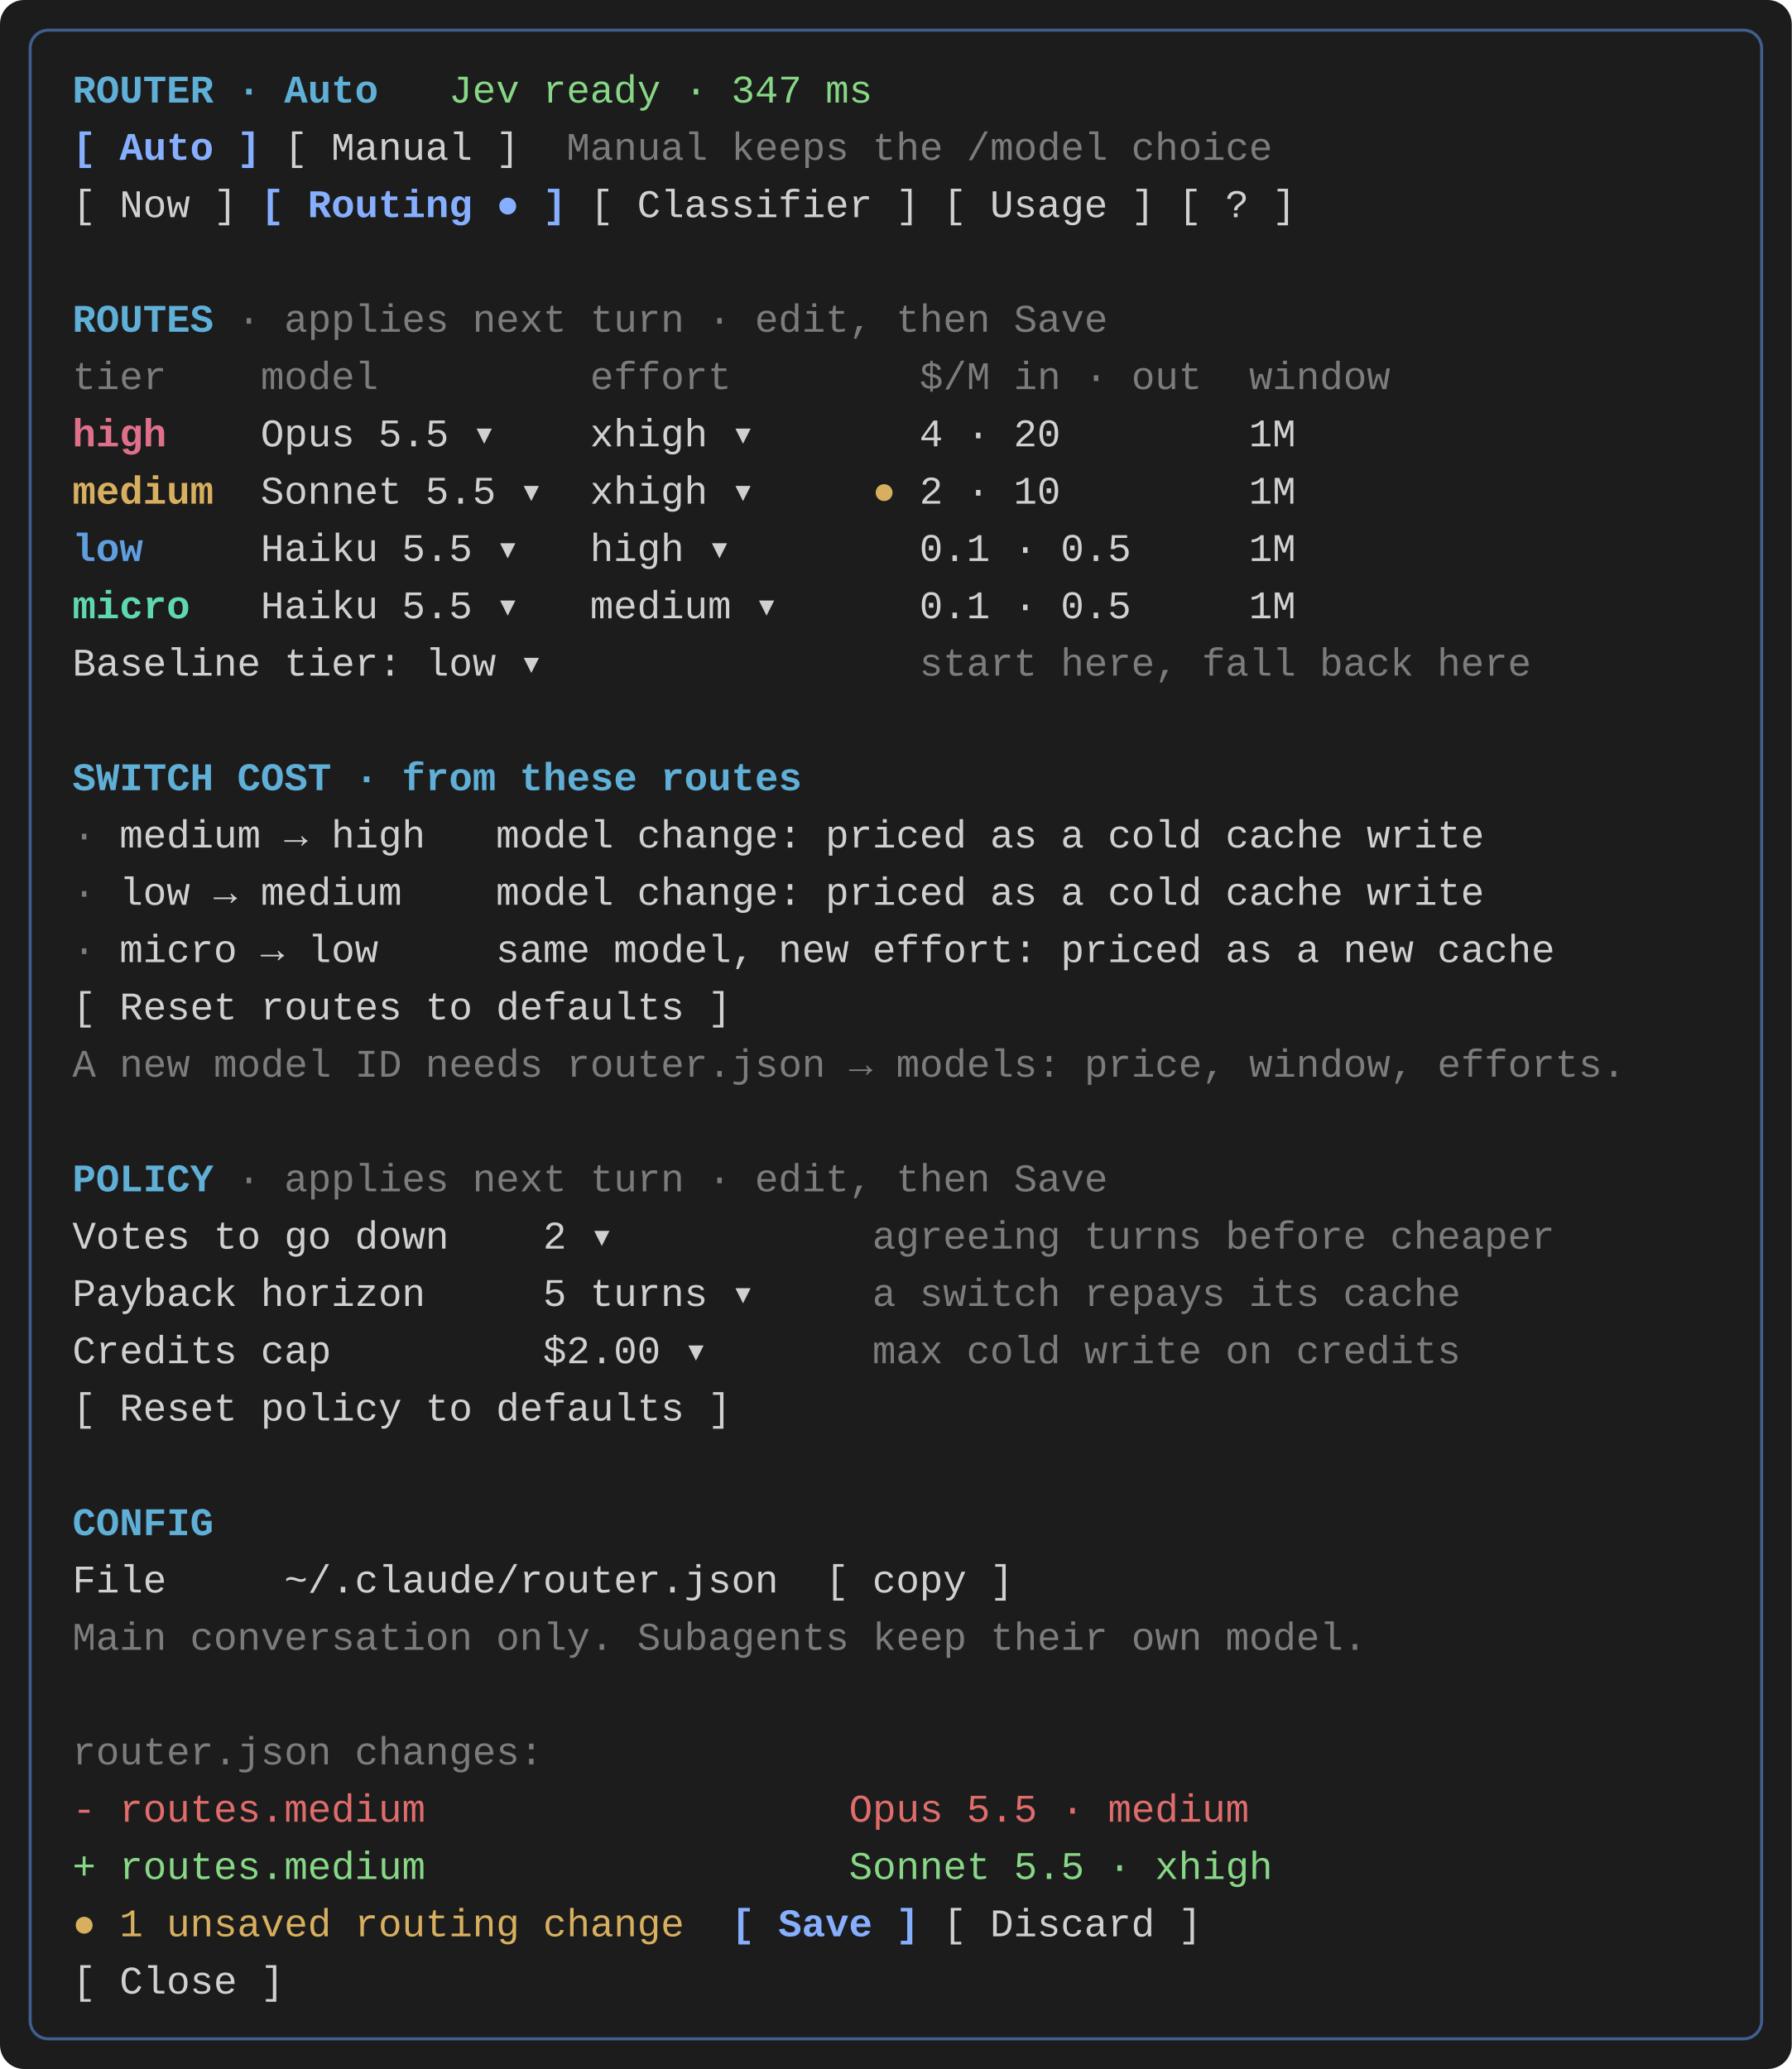
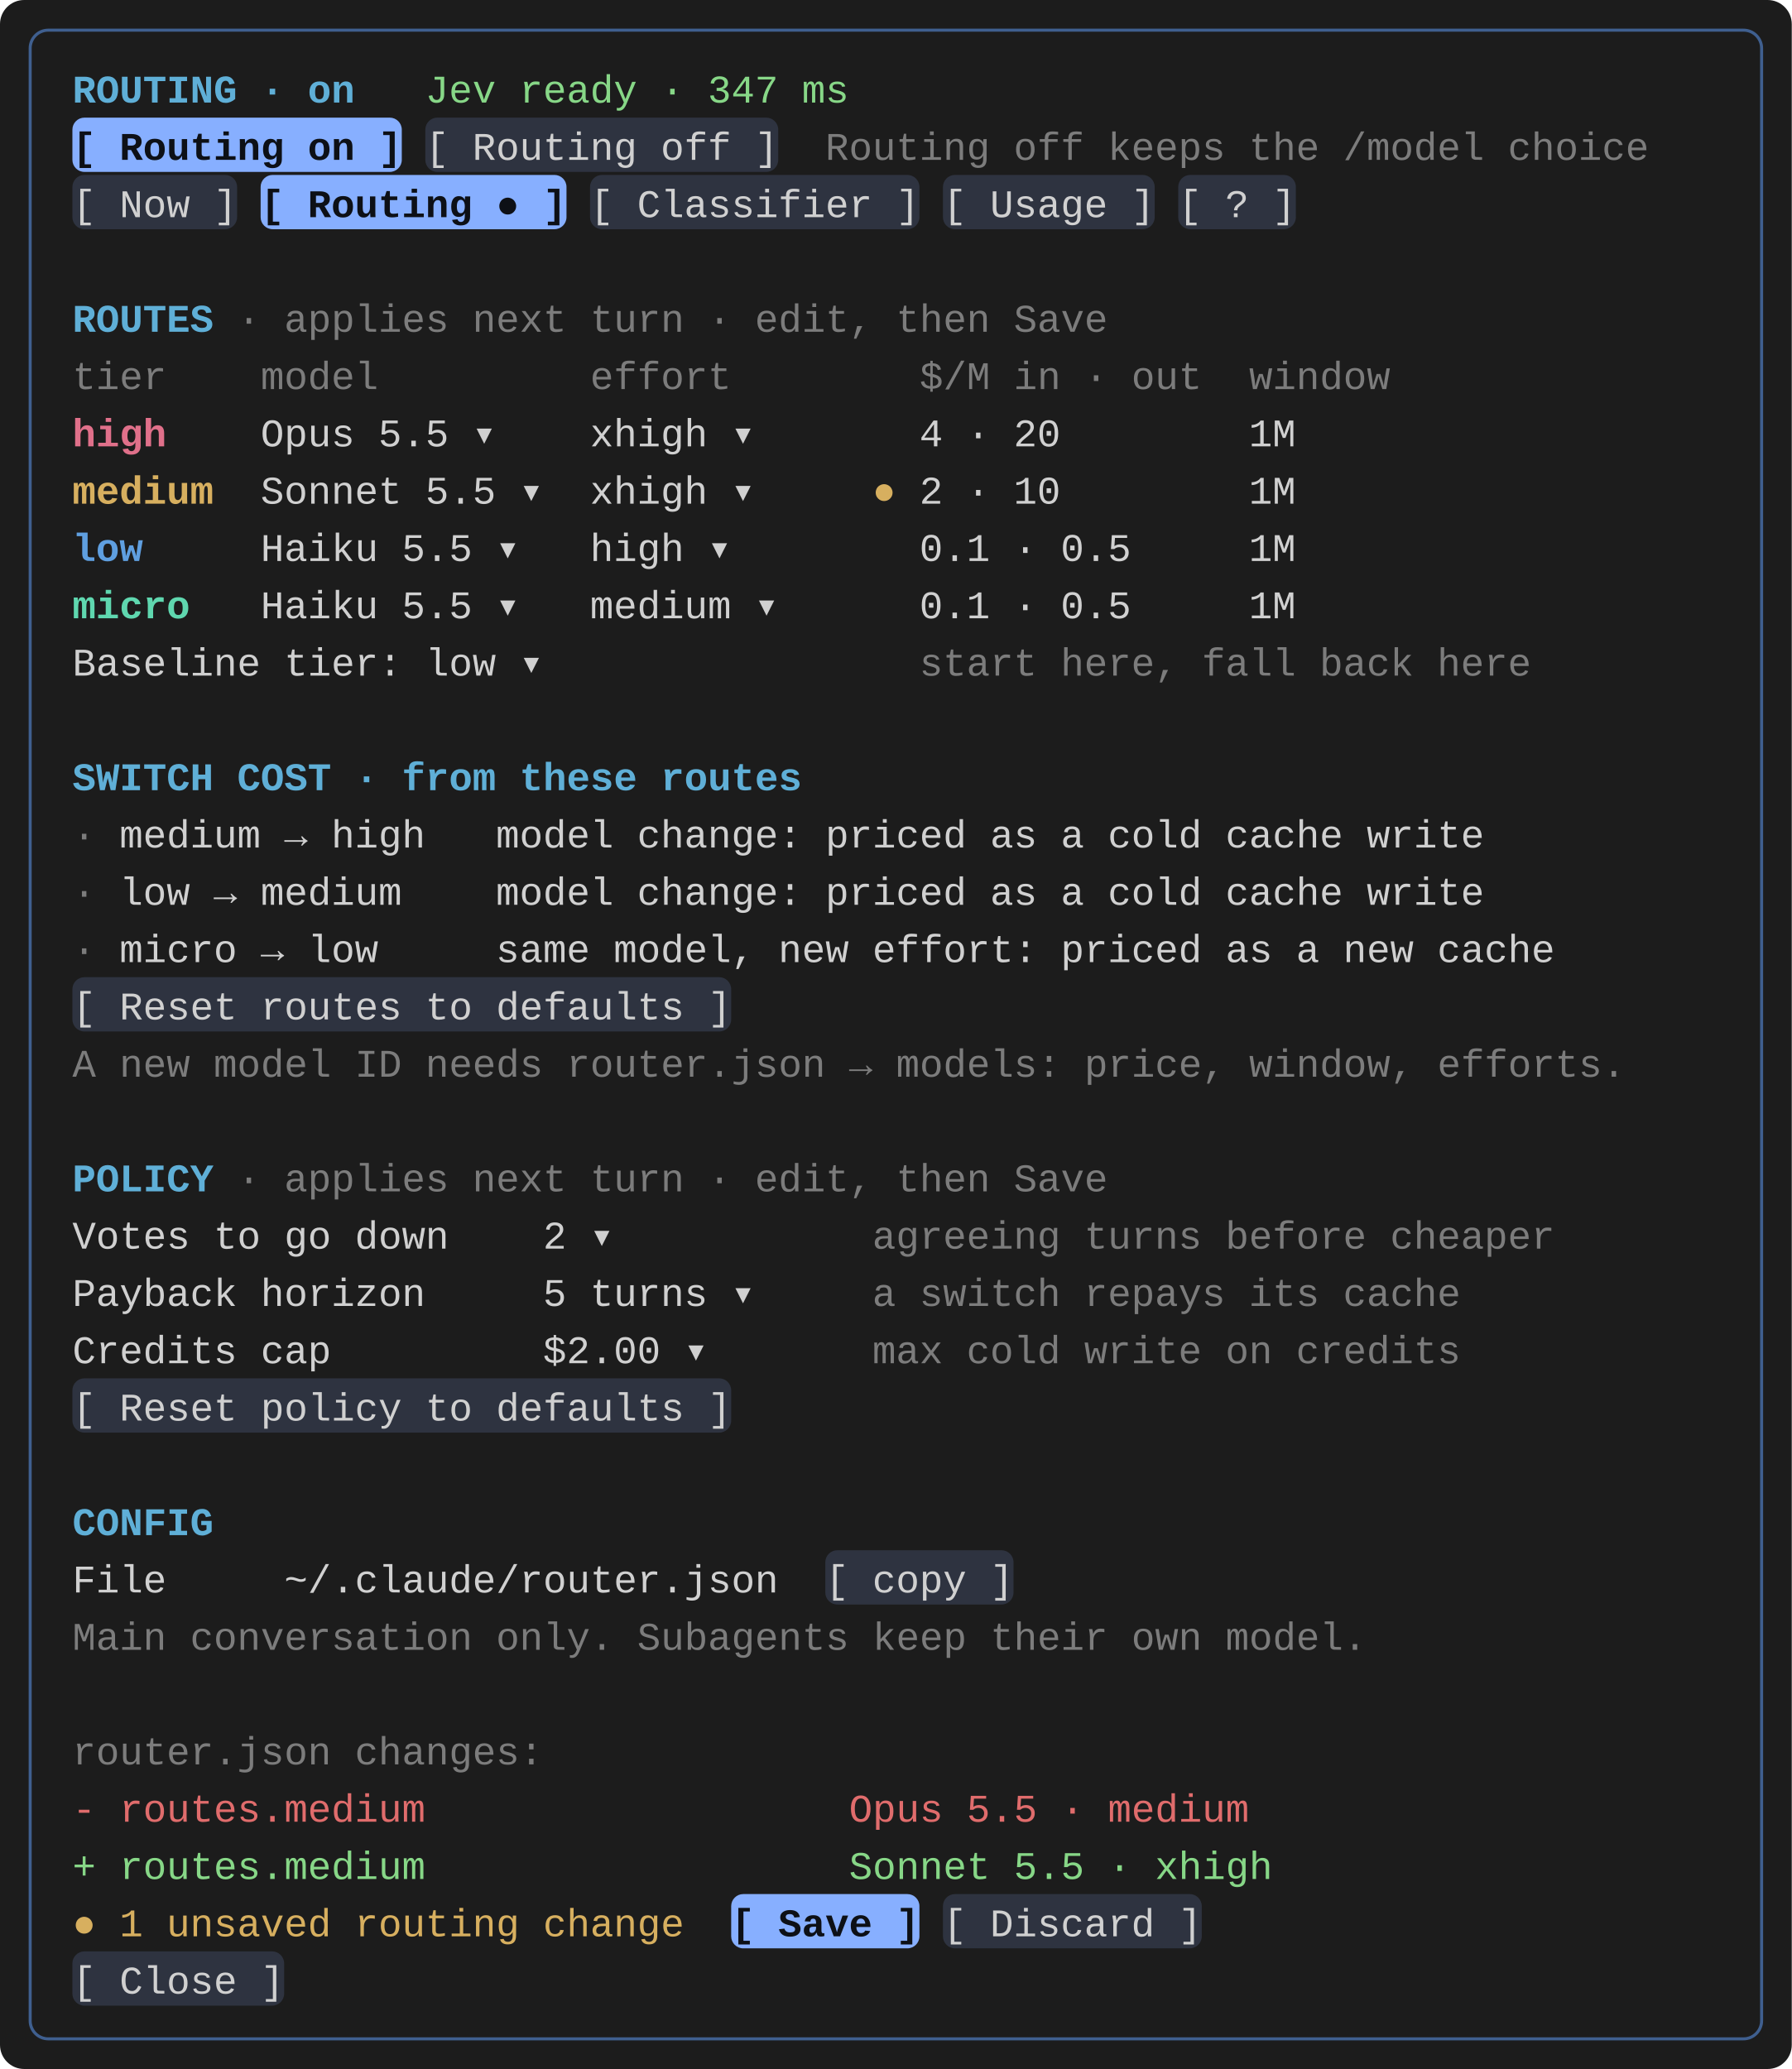
<svg xmlns="http://www.w3.org/2000/svg" viewBox="0 0 594 686" role="img" aria-labelledby="title desc">
  <style>
    text { font-family: ui-monospace, SFMono-Regular, Menlo, Consolas, 'Liberation Mono', monospace; font-size: 13px; }
    .cap { font-family: system-ui, -apple-system, 'Segoe UI', sans-serif; font-size: 12px; fill: #9a988f; }
  </style>
  <rect width="594" height="686" rx="8" fill="#1c1c1c" />
  <rect x="10" y="10" width="574" height="666" rx="6" fill="none" stroke="#3f5f8f" />
-   <text x="24.0" y="34" fill="#5fafd7" font-weight="700" xml:space="preserve">ROUTER · Auto</text>
-   <text x="148.8" y="34" fill="#87d787" xml:space="preserve">Jev ready · 347 ms</text>
-   <text x="24.0" y="53" fill="#87afff" font-weight="700" xml:space="preserve">[ Auto ]</text>
-   <text x="94.2" y="53" fill="#d0d0d0" xml:space="preserve">[ Manual ]</text>
-   <text x="172.2" y="53" fill="#7c7c7c" xml:space="preserve">  Manual keeps the /model choice</text>
+   <text x="24.0" y="34" fill="#5fafd7" font-weight="700" xml:space="preserve">ROUTING · on</text>
+   <text x="141.0" y="34" fill="#87d787" xml:space="preserve">Jev ready · 347 ms</text>
+   <rect x="24.0" y="39" width="109.2" height="18" rx="4" fill="#87afff" />
+   <text x="24.0" y="53" fill="#0d1016" font-weight="700" xml:space="preserve">[ Routing on ]</text>
+   <rect x="141.0" y="39" width="117.0" height="18" rx="4" fill="#2e3340" />
+   <text x="141.0" y="53" fill="#d0d0d0" xml:space="preserve">[ Routing off ]</text>
+   <text x="258.0" y="53" fill="#7c7c7c" xml:space="preserve">  Routing off keeps the /model choice</text>
+   <rect x="24.0" y="58" width="54.6" height="18" rx="4" fill="#2e3340" />
  <text x="24.0" y="72" fill="#d0d0d0" xml:space="preserve">[ Now ]</text>
-   <text x="86.4" y="72" fill="#87afff" font-weight="700" xml:space="preserve">[ Routing ● ]</text>
+   <rect x="86.4" y="58" width="101.4" height="18" rx="4" fill="#87afff" />
+   <text x="86.4" y="72" fill="#0d1016" font-weight="700" xml:space="preserve">[ Routing ● ]</text>
+   <rect x="195.6" y="58" width="109.2" height="18" rx="4" fill="#2e3340" />
  <text x="195.6" y="72" fill="#d0d0d0" xml:space="preserve">[ Classifier ]</text>
+   <rect x="312.6" y="58" width="70.2" height="18" rx="4" fill="#2e3340" />
  <text x="312.6" y="72" fill="#d0d0d0" xml:space="preserve">[ Usage ]</text>
+   <rect x="390.6" y="58" width="39.0" height="18" rx="4" fill="#2e3340" />
  <text x="390.6" y="72" fill="#d0d0d0" xml:space="preserve">[ ? ]</text>
  <text x="24.0" y="110" fill="#5fafd7" font-weight="700" xml:space="preserve">ROUTES</text>
  <text x="70.8" y="110" fill="#7c7c7c" xml:space="preserve"> · applies next turn · edit, then Save</text>
  <text x="24.0" y="129" fill="#7c7c7c" xml:space="preserve">tier    model         effort        $/M in · out  window</text>
  <text x="24.0" y="148" fill="#e0708a" font-weight="700" xml:space="preserve">high</text>
  <text x="86.4" y="148" fill="#d0d0d0" xml:space="preserve">Opus 5.5 ▾</text>
  <text x="195.6" y="148" fill="#d0d0d0" xml:space="preserve">xhigh ▾</text>
  <text x="304.8" y="148" fill="#d0d0d0" xml:space="preserve">4 · 20</text>
  <text x="414.0" y="148" fill="#d0d0d0" xml:space="preserve">1M</text>
  <text x="24.0" y="167" fill="#d7af5f" font-weight="700" xml:space="preserve">medium</text>
  <text x="86.4" y="167" fill="#d0d0d0" xml:space="preserve">Sonnet 5.5 ▾</text>
  <text x="195.6" y="167" fill="#d0d0d0" xml:space="preserve">xhigh ▾</text>
  <text x="289.2" y="167" fill="#d7af5f" xml:space="preserve">●</text>
  <text x="304.8" y="167" fill="#d0d0d0" xml:space="preserve">2 · 10</text>
  <text x="414.0" y="167" fill="#d0d0d0" xml:space="preserve">1M</text>
  <text x="24.0" y="186" fill="#5f9fe0" font-weight="700" xml:space="preserve">low</text>
  <text x="86.4" y="186" fill="#d0d0d0" xml:space="preserve">Haiku 5.5 ▾</text>
  <text x="195.6" y="186" fill="#d0d0d0" xml:space="preserve">high ▾</text>
  <text x="304.8" y="186" fill="#d0d0d0" xml:space="preserve">0.1 · 0.5</text>
  <text x="414.0" y="186" fill="#d0d0d0" xml:space="preserve">1M</text>
  <text x="24.0" y="205" fill="#5fd7af" font-weight="700" xml:space="preserve">micro</text>
  <text x="86.4" y="205" fill="#d0d0d0" xml:space="preserve">Haiku 5.5 ▾</text>
  <text x="195.6" y="205" fill="#d0d0d0" xml:space="preserve">medium ▾</text>
  <text x="304.8" y="205" fill="#d0d0d0" xml:space="preserve">0.1 · 0.5</text>
  <text x="414.0" y="205" fill="#d0d0d0" xml:space="preserve">1M</text>
  <text x="24.0" y="224" fill="#d0d0d0" xml:space="preserve">Baseline tier: low ▾</text>
  <text x="304.8" y="224" fill="#7c7c7c" xml:space="preserve">start here, fall back here</text>
  <text x="24.0" y="262" fill="#5fafd7" font-weight="700" xml:space="preserve">SWITCH COST · from these routes</text>
  <text x="24.0" y="281" fill="#7c7c7c" xml:space="preserve">· </text>
  <text x="39.6" y="281" fill="#d0d0d0" xml:space="preserve">medium → high   </text>
  <text x="164.4" y="281" fill="#d0d0d0" xml:space="preserve">model change: priced as a cold cache write</text>
  <text x="24.0" y="300" fill="#7c7c7c" xml:space="preserve">· </text>
  <text x="39.6" y="300" fill="#d0d0d0" xml:space="preserve">low → medium    </text>
  <text x="164.4" y="300" fill="#d0d0d0" xml:space="preserve">model change: priced as a cold cache write</text>
  <text x="24.0" y="319" fill="#7c7c7c" xml:space="preserve">· </text>
  <text x="39.6" y="319" fill="#d0d0d0" xml:space="preserve">micro → low     </text>
  <text x="164.4" y="319" fill="#d0d0d0" xml:space="preserve">same model, new effort: priced as a new cache</text>
+   <rect x="24.0" y="324" width="218.4" height="18" rx="4" fill="#2e3340" />
  <text x="24.0" y="338" fill="#d0d0d0" xml:space="preserve">[ Reset routes to defaults ]</text>
  <text x="24.0" y="357" fill="#7c7c7c" xml:space="preserve">A new model ID needs router.json → models: price, window, efforts.</text>
  <text x="24.0" y="395" fill="#5fafd7" font-weight="700" xml:space="preserve">POLICY</text>
  <text x="70.8" y="395" fill="#7c7c7c" xml:space="preserve"> · applies next turn · edit, then Save</text>
  <text x="24.0" y="414" fill="#d0d0d0" xml:space="preserve">Votes to go down</text>
  <text x="180.0" y="414" fill="#d0d0d0" xml:space="preserve">2 ▾</text>
  <text x="289.2" y="414" fill="#7c7c7c" xml:space="preserve">agreeing turns before cheaper</text>
  <text x="24.0" y="433" fill="#d0d0d0" xml:space="preserve">Payback horizon</text>
  <text x="180.0" y="433" fill="#d0d0d0" xml:space="preserve">5 turns ▾</text>
  <text x="289.2" y="433" fill="#7c7c7c" xml:space="preserve">a switch repays its cache</text>
  <text x="24.0" y="452" fill="#d0d0d0" xml:space="preserve">Credits cap</text>
  <text x="180.0" y="452" fill="#d0d0d0" xml:space="preserve">$2.00 ▾</text>
  <text x="289.2" y="452" fill="#7c7c7c" xml:space="preserve">max cold write on credits</text>
+   <rect x="24.0" y="457" width="218.4" height="18" rx="4" fill="#2e3340" />
  <text x="24.0" y="471" fill="#d0d0d0" xml:space="preserve">[ Reset policy to defaults ]</text>
  <text x="24.0" y="509" fill="#5fafd7" font-weight="700" xml:space="preserve">CONFIG</text>
  <text x="24.0" y="528" fill="#d0d0d0" xml:space="preserve">File     ~/.claude/router.json  </text>
+   <rect x="273.6" y="514" width="62.4" height="18" rx="4" fill="#2e3340" />
  <text x="273.6" y="528" fill="#d0d0d0" xml:space="preserve">[ copy ]</text>
  <text x="24.0" y="547" fill="#7c7c7c" xml:space="preserve">Main conversation only. Subagents keep their own model.</text>
  <text x="24.0" y="585" fill="#7c7c7c" xml:space="preserve">router.json changes:</text>
  <text x="24.0" y="604" fill="#e06c6c" xml:space="preserve">- routes.medium                  Opus 5.5 · medium</text>
  <text x="24.0" y="623" fill="#87d787" xml:space="preserve">+ routes.medium                  Sonnet 5.5 · xhigh</text>
  <text x="24.0" y="642" fill="#d7af5f" xml:space="preserve">● 1 unsaved routing change  </text>
-   <text x="242.4" y="642" fill="#87afff" font-weight="700" xml:space="preserve">[ Save ]</text>
+   <rect x="242.4" y="628" width="62.4" height="18" rx="4" fill="#87afff" />
+   <text x="242.4" y="642" fill="#0d1016" font-weight="700" xml:space="preserve">[ Save ]</text>
+   <rect x="312.6" y="628" width="85.8" height="18" rx="4" fill="#2e3340" />
  <text x="312.6" y="642" fill="#d0d0d0" xml:space="preserve">[ Discard ]</text>
+   <rect x="24.0" y="647" width="70.2" height="18" rx="4" fill="#2e3340" />
  <text x="24.0" y="661" fill="#d0d0d0" xml:space="preserve">[ Close ]</text>
</svg>
